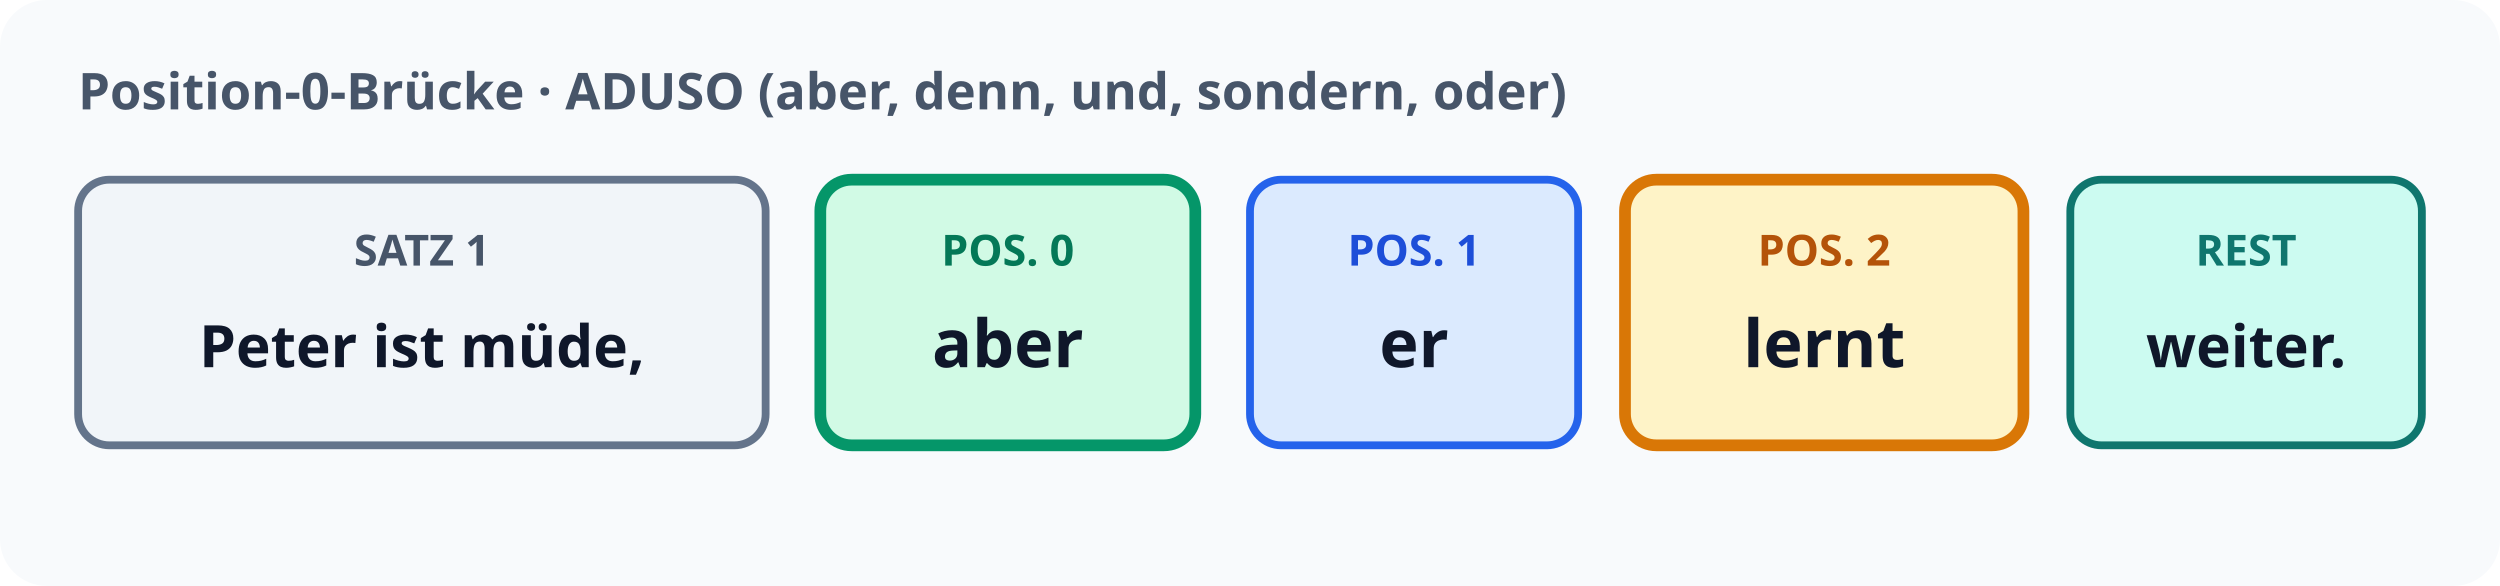
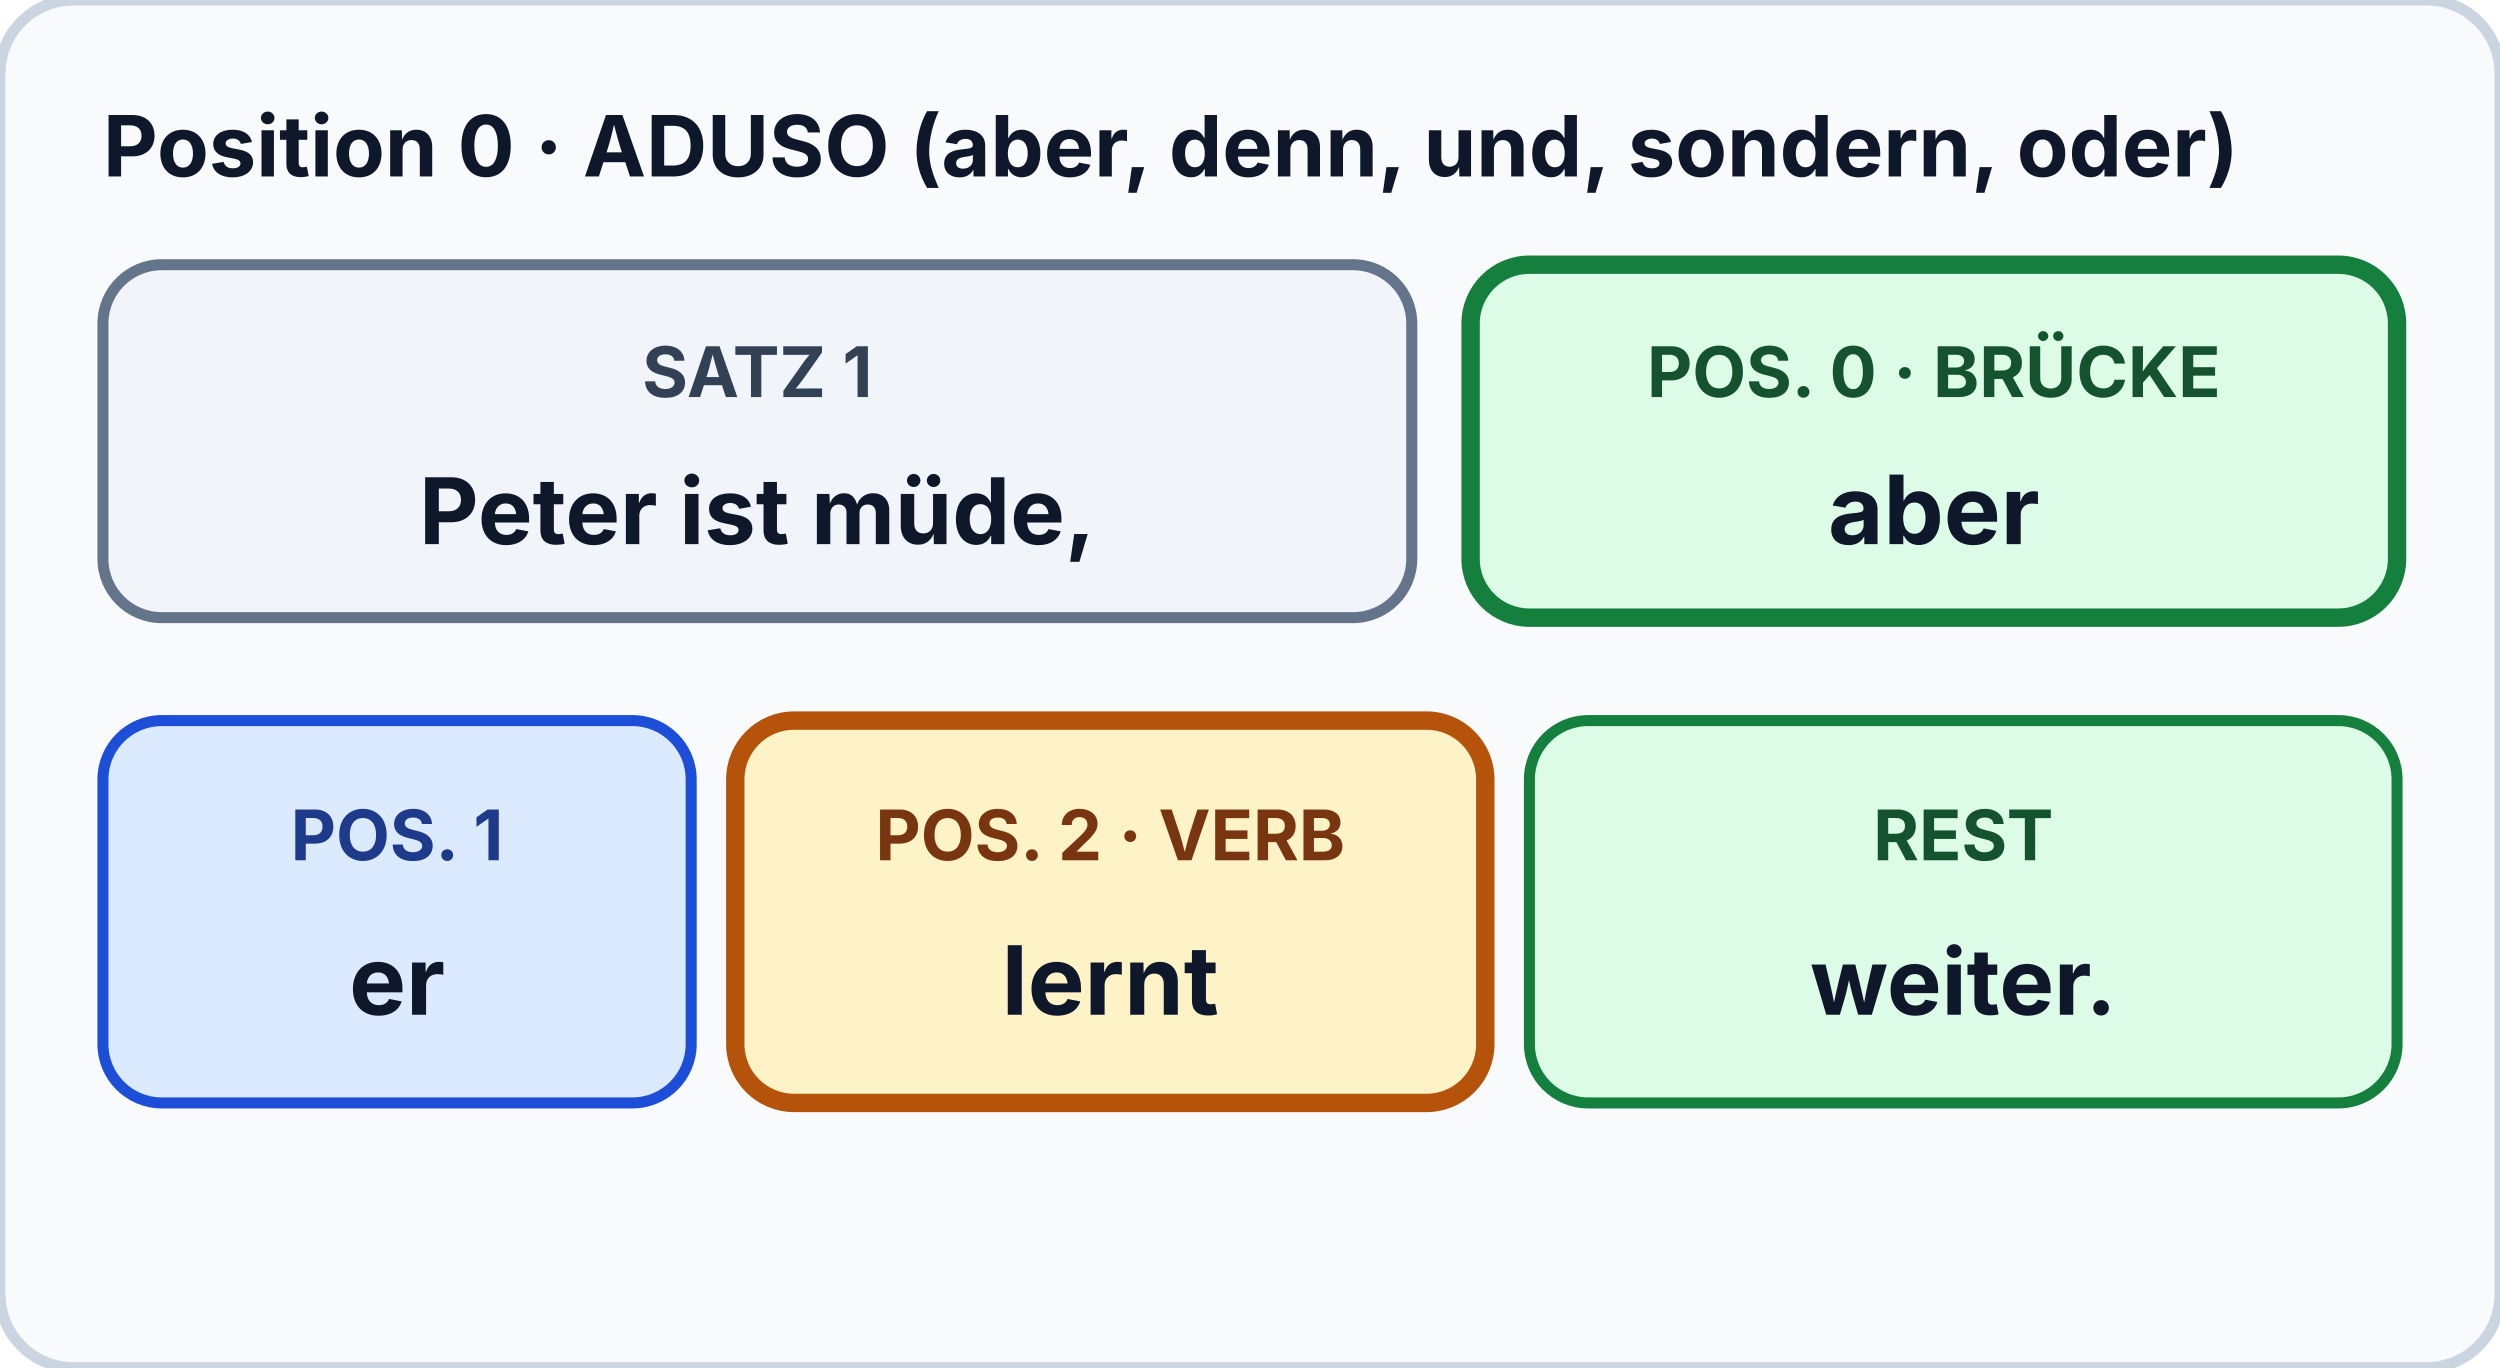
- <svg xmlns="http://www.w3.org/2000/svg" viewBox="0 0 640 150" width="640" height="150" role="img">
-   <rect width="640" height="150" rx="12" fill="#F8FAFC" />
-   <text x="20" y="28" font-family="system-ui, sans-serif" font-size="13" font-weight="700" fill="#475569">Position-0-Brücke · ADUSO (aber, denn, und, sondern, oder)</text>
-   <rect x="20" y="46" width="176" height="68" rx="8" fill="#F1F5F9" stroke="#64748B" stroke-width="2" />
-   <text x="108" y="68" text-anchor="middle" font-family="system-ui, sans-serif" font-size="11" font-weight="700" fill="#475569">SATZ 1</text>
-   <text x="108" y="94" text-anchor="middle" font-family="system-ui, sans-serif" font-size="15" font-weight="700" fill="#0F172A">Peter ist müde,</text>
-   <rect x="210" y="46" width="96" height="68" rx="8" fill="#D1FAE5" stroke="#059669" stroke-width="3" />
-   <text x="258" y="68" text-anchor="middle" font-family="system-ui, sans-serif" font-size="11" font-weight="700" fill="#047857">POS. 0</text>
-   <text x="258" y="94" text-anchor="middle" font-family="system-ui, sans-serif" font-size="17" font-weight="700" fill="#0F172A">aber</text>
-   <rect x="320" y="46" width="84" height="68" rx="8" fill="#DBEAFE" stroke="#2563EB" stroke-width="2" />
-   <text x="362" y="68" text-anchor="middle" font-family="system-ui, sans-serif" font-size="11" font-weight="700" fill="#1D4ED8">POS. 1</text>
-   <text x="362" y="94" text-anchor="middle" font-family="system-ui, sans-serif" font-size="17" font-weight="700" fill="#0F172A">er</text>
-   <rect x="416" y="46" width="102" height="68" rx="8" fill="#FEF3C7" stroke="#D97706" stroke-width="3" />
-   <text x="467" y="68" text-anchor="middle" font-family="system-ui, sans-serif" font-size="11" font-weight="700" fill="#B45309">POS. 2</text>
-   <text x="467" y="94" text-anchor="middle" font-family="system-ui, sans-serif" font-size="17" font-weight="700" fill="#0F172A">lernt</text>
-   <rect x="530" y="46" width="90" height="68" rx="8" fill="#CCFBF1" stroke="#0F766E" stroke-width="2" />
-   <text x="575" y="68" text-anchor="middle" font-family="system-ui, sans-serif" font-size="11" font-weight="700" fill="#0F766E">REST</text>
-   <text x="575" y="94" text-anchor="middle" font-family="system-ui, sans-serif" font-size="15" font-weight="700" fill="#0F172A">weiter.</text>
+ <svg xmlns="http://www.w3.org/2000/svg" viewBox="0 0 340 186" role="img" aria-label="Position-0-Brücke ADUSO: Satz 1 Peter ist müde, Position 0 aber, danach Position 1 er, Position 2 lernt, Rest weiter">
+   <rect width="340" height="186" rx="10" fill="#f8fafc" stroke="#cbd5e1" stroke-width="1.5" />
+   <text x="14" y="24" font-family="system-ui, -apple-system, sans-serif" font-size="11.5" font-weight="700" fill="#0f172a">Position 0 · ADUSO (aber, denn, und, sondern, oder)</text>
+   <rect x="14" y="36" width="178" height="48" rx="8" fill="#f1f5f9" stroke="#64748b" stroke-width="1.5" />
+   <text x="103" y="54" text-anchor="middle" font-family="system-ui, -apple-system, sans-serif" font-size="9.5" font-weight="700" fill="#334155">SATZ 1</text>
+   <text x="103" y="74" text-anchor="middle" font-family="system-ui, -apple-system, sans-serif" font-size="12.5" font-weight="700" fill="#0f172a">Peter ist müde,</text>
+   <rect x="200" y="36" width="126" height="48" rx="8" fill="#dcfce7" stroke="#15803d" stroke-width="2.5" />
+   <text x="263" y="54" text-anchor="middle" font-family="system-ui, -apple-system, sans-serif" font-size="9.5" font-weight="700" fill="#14532d">POS. 0 · BRÜCKE</text>
+   <text x="263" y="74" text-anchor="middle" font-family="system-ui, -apple-system, sans-serif" font-size="13" font-weight="700" fill="#0f172a">aber</text>
+   <rect x="14" y="98" width="80" height="52" rx="8" fill="#dbeafe" stroke="#1d4ed8" stroke-width="1.5" />
+   <text x="54" y="117" text-anchor="middle" font-family="system-ui, -apple-system, sans-serif" font-size="9.5" font-weight="700" fill="#1e3a8a">POS. 1</text>
+   <text x="54" y="138" text-anchor="middle" font-family="system-ui, -apple-system, sans-serif" font-size="13" font-weight="700" fill="#0f172a">er</text>
+   <rect x="100" y="98" width="102" height="52" rx="8" fill="#fef3c7" stroke="#b45309" stroke-width="2.5" />
+   <text x="151" y="117" text-anchor="middle" font-family="system-ui, -apple-system, sans-serif" font-size="9.5" font-weight="700" fill="#78350f">POS. 2 · VERB</text>
+   <text x="151" y="138" text-anchor="middle" font-family="system-ui, -apple-system, sans-serif" font-size="13" font-weight="700" fill="#0f172a">lernt</text>
+   <rect x="208" y="98" width="118" height="52" rx="8" fill="#dcfce7" stroke="#15803d" stroke-width="1.5" />
+   <text x="267" y="117" text-anchor="middle" font-family="system-ui, -apple-system, sans-serif" font-size="9.5" font-weight="700" fill="#14532d">REST</text>
+   <text x="267" y="138" text-anchor="middle" font-family="system-ui, -apple-system, sans-serif" font-size="12.5" font-weight="700" fill="#0f172a">weiter.</text>
</svg>
